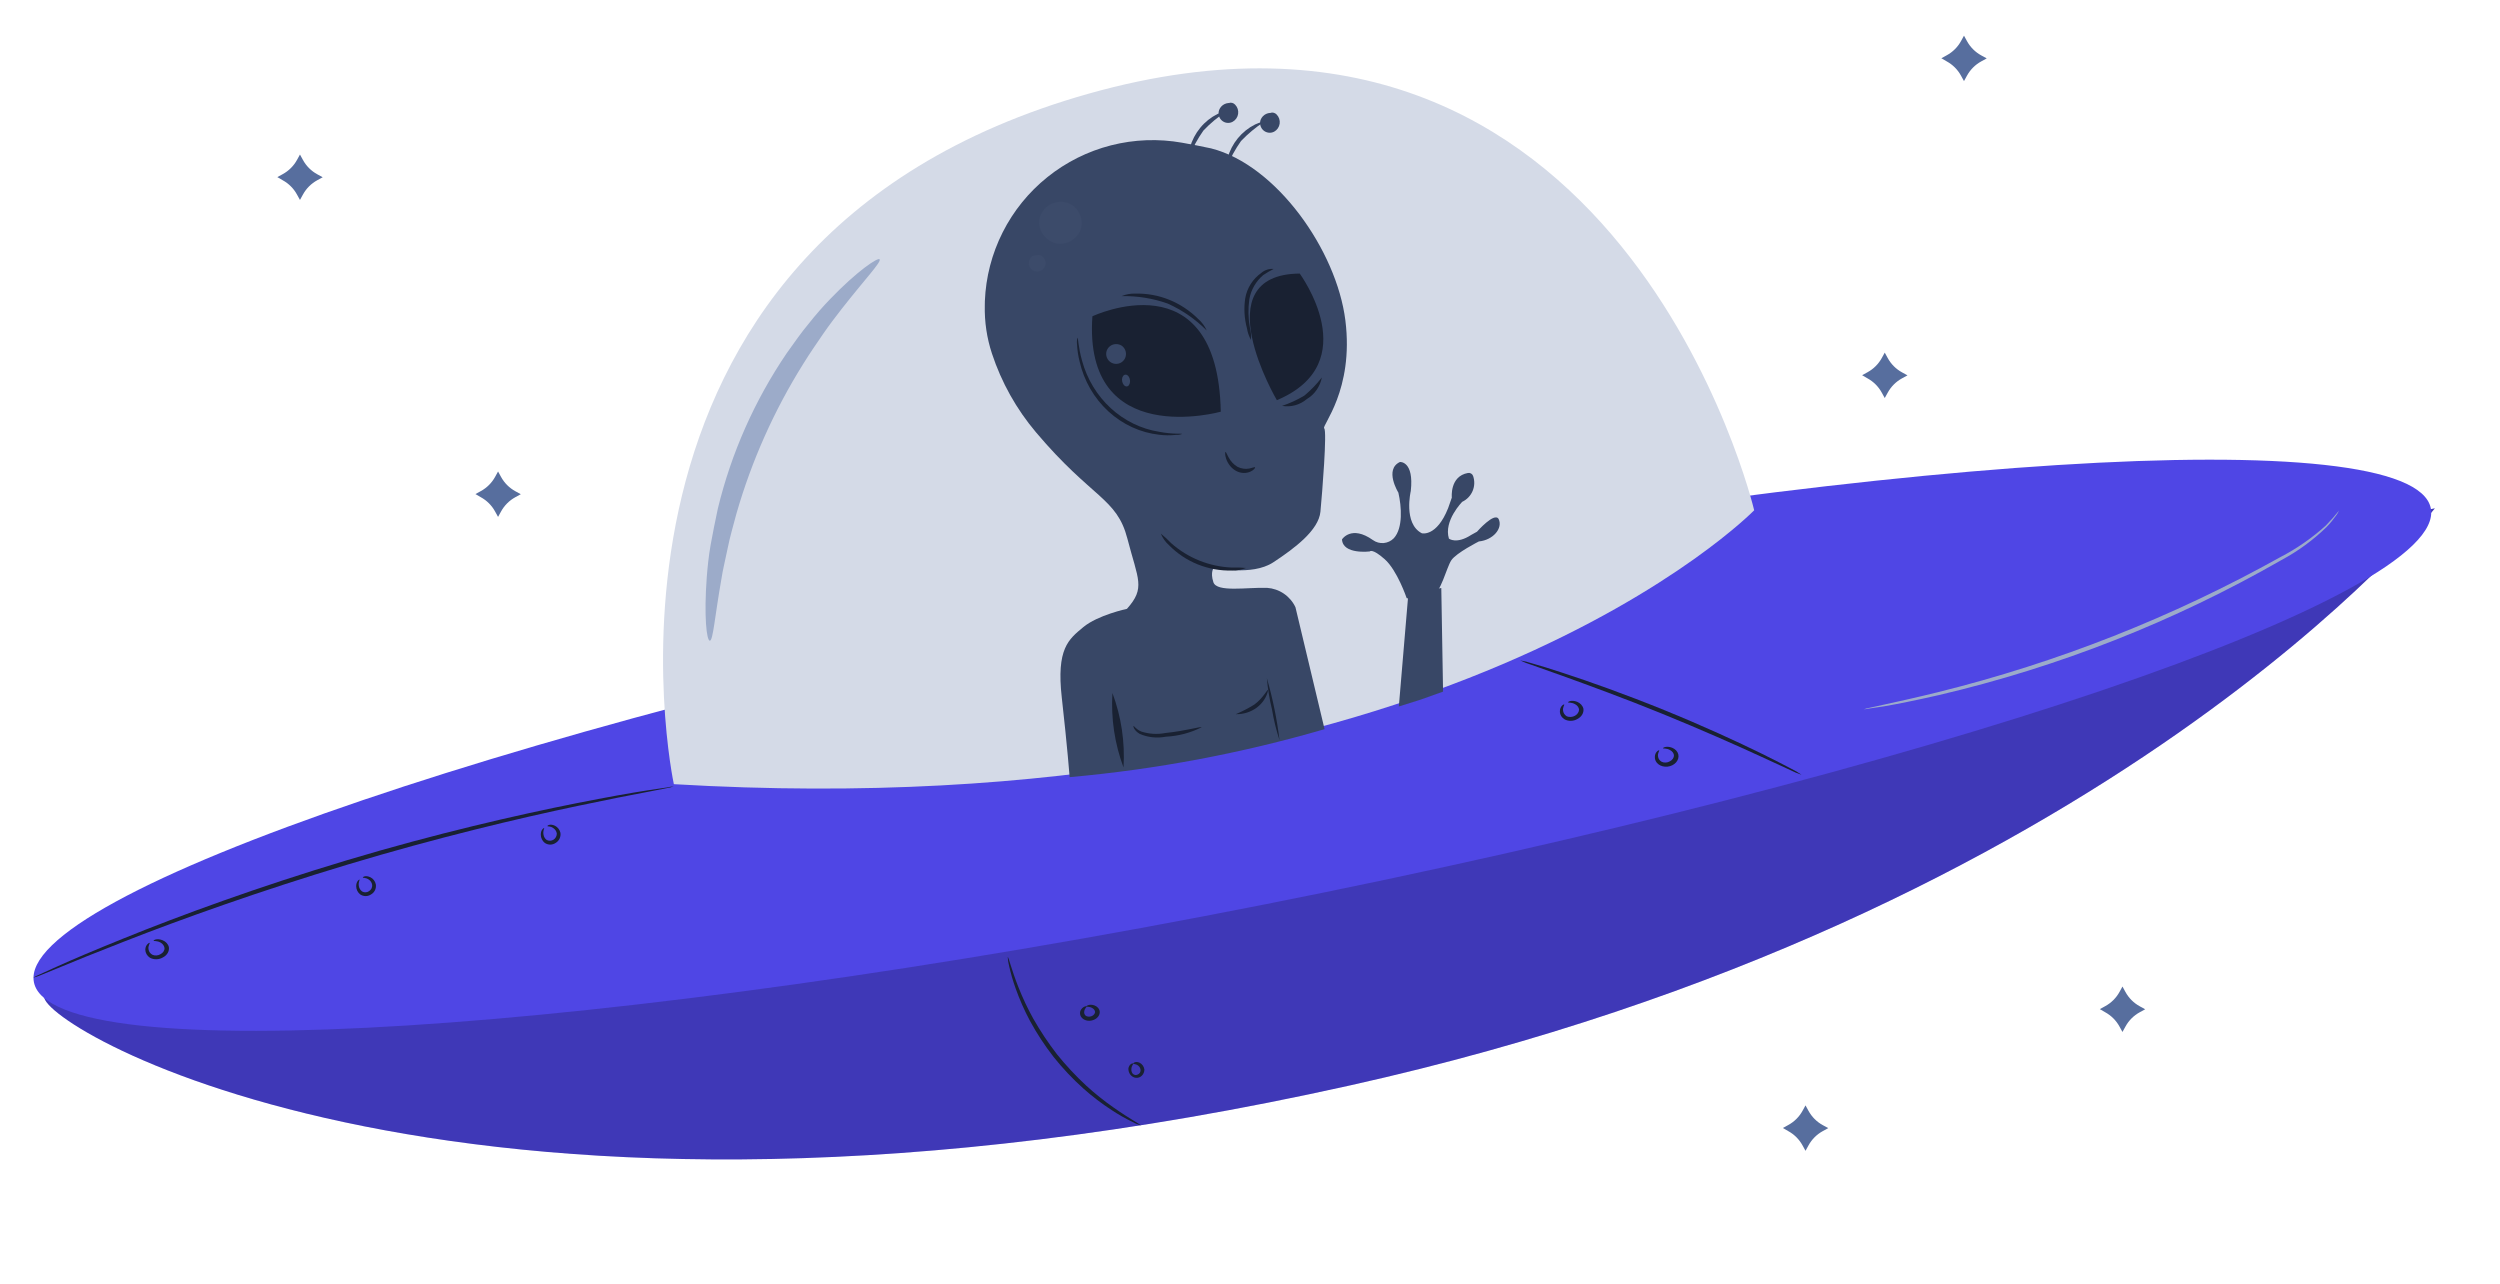
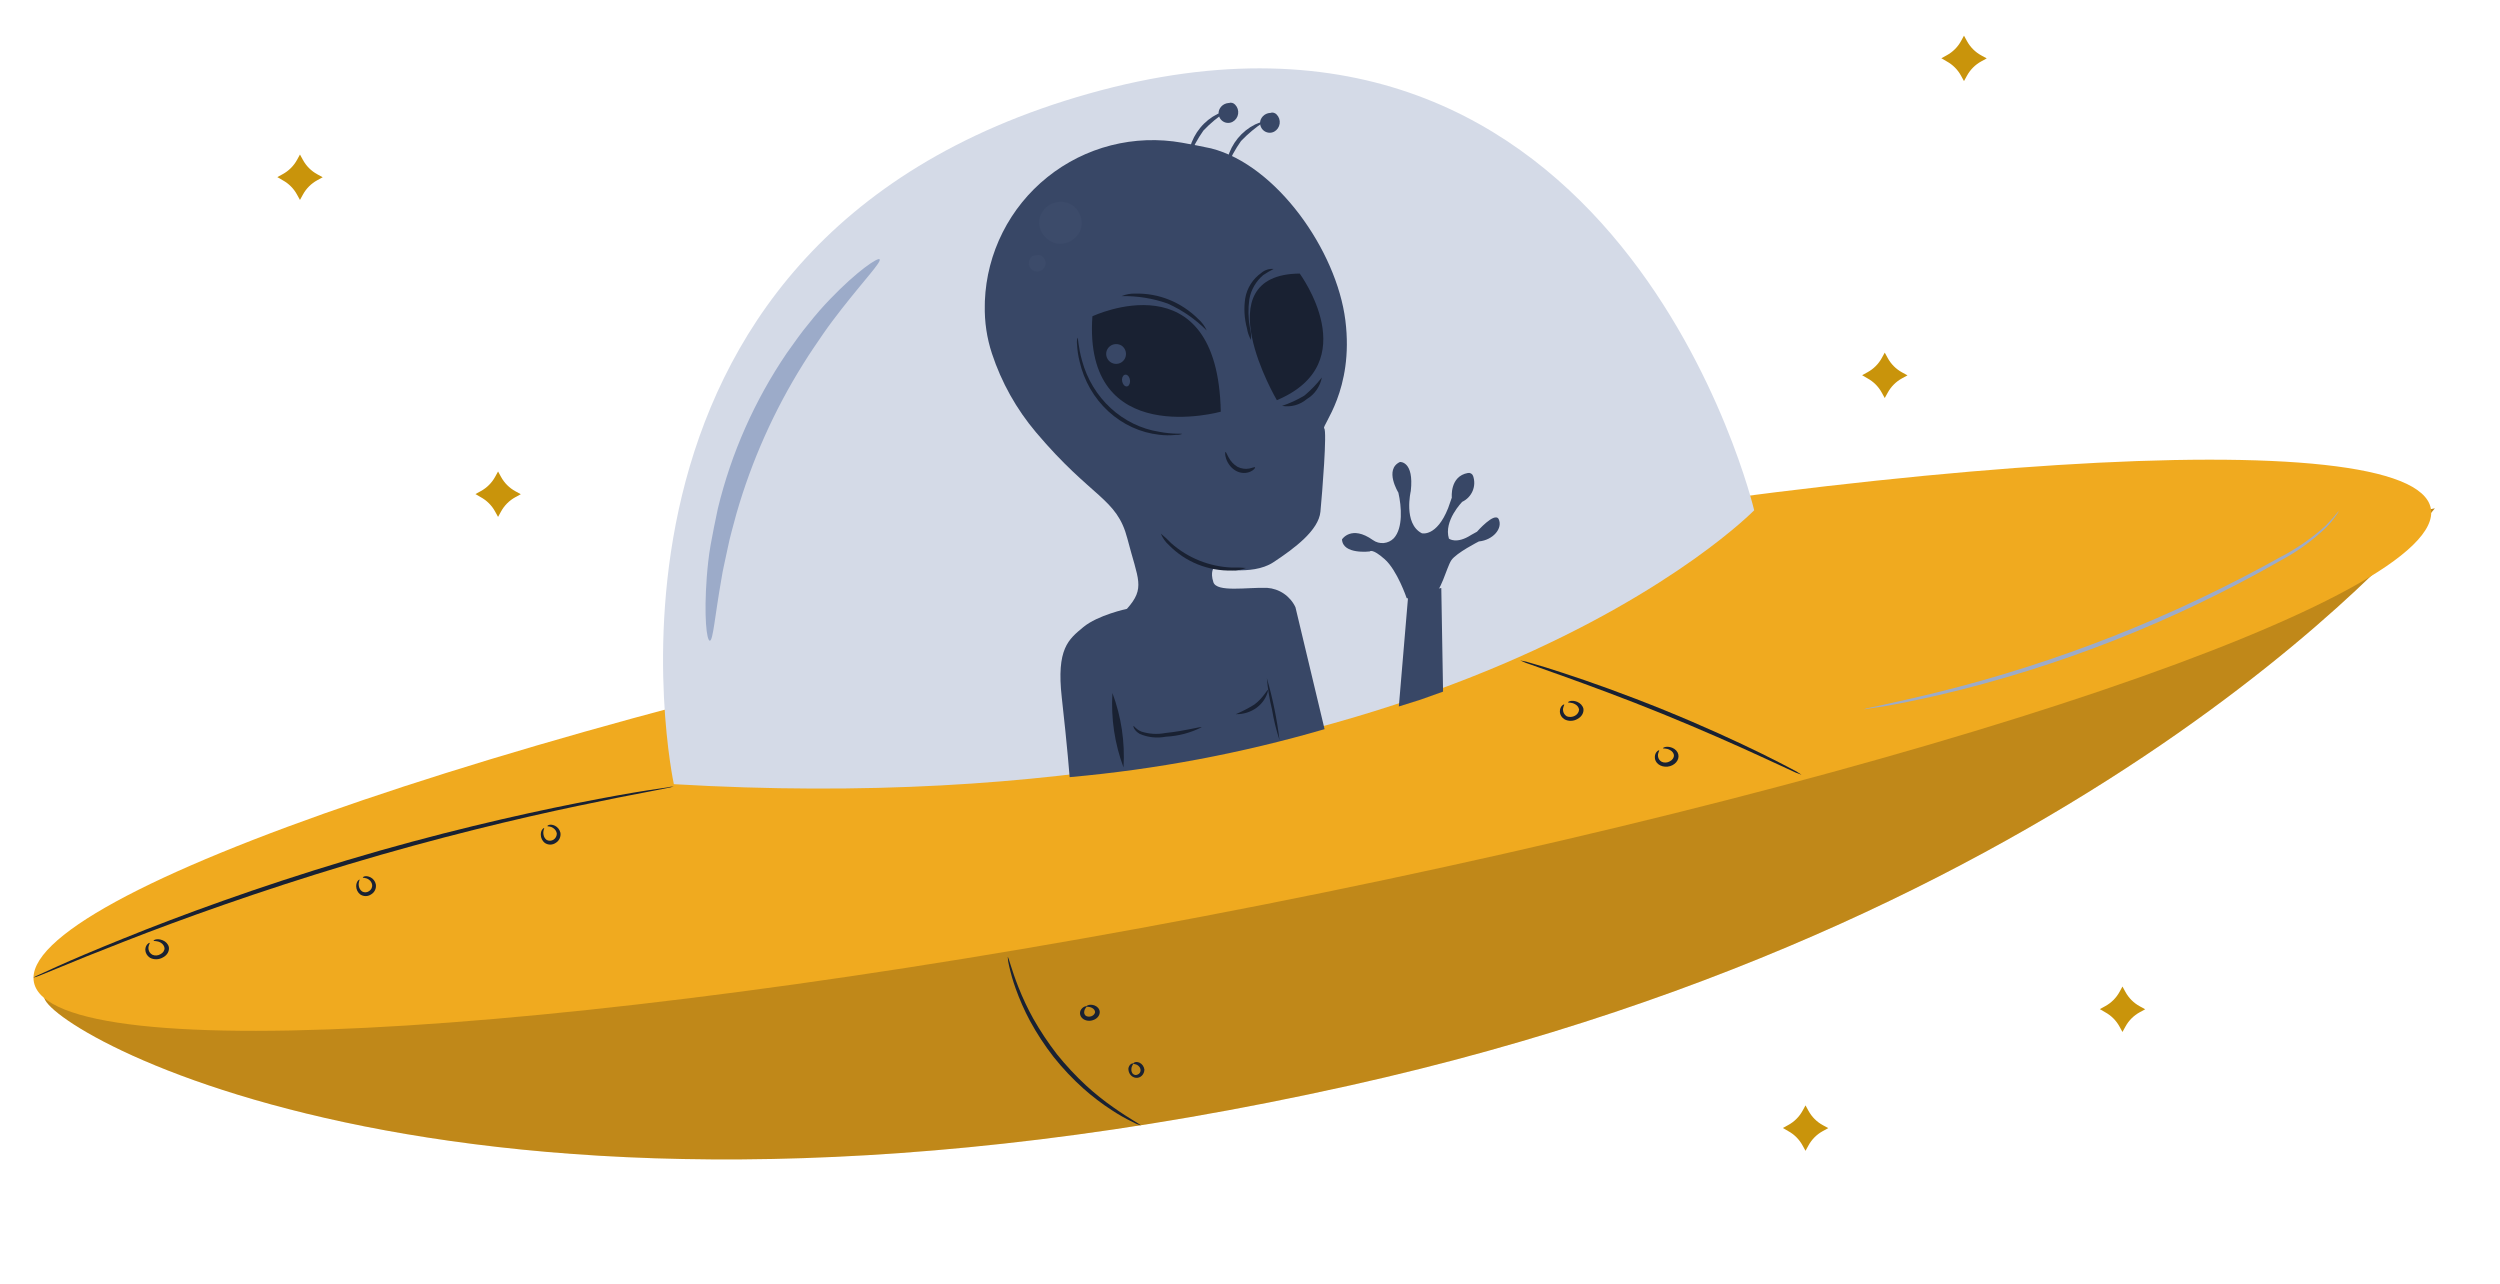
<svg xmlns="http://www.w3.org/2000/svg" width="631" height="324" viewbox="0 0 631 324" fill="none">
-   <path d="M11.139 251.506C10.397 259.2 117.384 323.723 340.77 273.954C532.729 231.211 614.553 128.305 614.553 128.305L11.139 251.506Z" fill="#4F46E5" />
+   <path d="M11.139 251.506C10.397 259.2 117.384 323.723 340.77 273.954C532.729 231.211 614.553 128.305 614.553 128.305L11.139 251.506Z" fill="#f0aa1f" />
  <path opacity="0.2" d="M11.139 251.506C10.397 259.2 117.384 323.723 340.77 273.954C532.729 231.211 614.553 128.305 614.553 128.305L11.139 251.506Z" fill="black" />
-   <path d="M319.006 228.313C486.063 195.277 617.93 150.496 613.534 128.289C609.14 106.084 470.151 114.861 303.091 147.897C136.034 180.932 4.169 225.713 8.563 247.92C12.957 270.125 151.948 261.346 319.006 228.313Z" fill="#4F46E5" />
+   <path d="M319.006 228.313C486.063 195.277 617.93 150.496 613.534 128.289C609.14 106.084 470.151 114.861 303.091 147.897C136.034 180.932 4.169 225.713 8.563 247.92C12.957 270.125 151.948 261.346 319.006 228.313Z" fill="#f0aa1f" />
  <path d="M170.078 197.925C170.078 197.925 140.689 61.425 274.861 23.617C409.033 -14.194 442.756 128.794 442.756 128.794C442.756 128.794 364.254 209.375 170.078 197.925Z" fill="#D4DAE7" />
  <path d="M222.005 65.449C222.561 66.037 218.345 70.422 212.372 78.058C210.903 79.963 209.278 82.054 207.673 84.405C206.067 86.758 204.323 89.272 202.682 91.935C195.354 103.661 189.701 116.347 185.882 129.629C185.058 132.717 184.207 135.627 183.661 138.392C183.114 141.154 182.425 143.776 182.083 146.143C180.403 155.66 179.98 161.716 179.166 161.717C178.349 161.715 177.647 155.623 178.394 145.575C178.593 143.086 178.862 140.365 179.371 137.485C179.878 134.606 180.521 131.523 181.201 128.293C184.599 114.307 190.485 101.044 198.577 89.132C200.5 86.447 202.277 83.867 204.182 81.612C205.863 79.475 207.652 77.426 209.542 75.471C216.421 68.311 221.601 64.92 222.005 65.449Z" fill="#9CABC9" />
  <path d="M590.373 128.868C590.193 129.283 589.965 129.673 589.695 130.033C588.953 131.093 588.131 132.09 587.235 133.019C583.832 136.328 579.986 139.139 575.809 141.373C548.78 156.866 519.663 168.34 489.363 175.442C483.473 176.789 478.818 177.707 475.573 178.271L471.78 178.835C471.341 178.932 470.897 178.998 470.448 179.033C470.867 178.86 471.308 178.74 471.756 178.674L475.491 177.852C478.754 177.141 483.453 176.115 489.23 174.683C519.361 167.21 548.373 155.763 575.519 140.638C579.686 138.485 583.556 135.797 587.037 132.641C588.214 131.442 589.328 130.183 590.373 128.868Z" fill="#9CABC9" />
  <path d="M287.908 284.052C287.198 283.846 286.514 283.556 285.872 283.189C284.057 282.318 282.303 281.322 280.624 280.21C278.107 278.588 275.723 276.773 273.49 274.781C270.758 272.34 268.238 269.676 265.959 266.813C263.71 263.929 261.701 260.868 259.955 257.656C258.552 255.027 257.347 252.297 256.349 249.491C255.666 247.602 255.109 245.671 254.676 243.709C254.488 242.996 254.379 242.264 254.352 241.526C254.55 241.497 255.225 244.531 257.051 249.165C258.129 251.898 259.385 254.558 260.81 257.129C262.588 260.258 264.586 263.257 266.788 266.108C269.043 268.914 271.503 271.55 274.147 273.999C276.321 275.991 278.627 277.837 281.049 279.525C285.175 282.449 287.999 283.857 287.908 284.052Z" fill="#192132" />
  <path d="M274.301 254.03C274.322 254.172 273.751 254.502 273.669 255.275C273.623 255.479 273.634 255.686 273.702 255.88C273.769 256.074 273.89 256.249 274.057 256.392C274.263 256.513 274.503 256.584 274.76 256.6C275.014 256.615 275.276 256.573 275.514 256.481C275.751 256.387 275.957 256.243 276.113 256.066C276.27 255.888 276.368 255.681 276.402 255.467C276.391 255.263 276.326 255.066 276.209 254.891C276.093 254.715 275.929 254.568 275.732 254.454C274.99 253.989 274.301 254.195 274.229 254.041C274.157 253.886 274.921 253.341 276.195 253.748C276.571 253.88 276.892 254.091 277.132 254.361C277.371 254.632 277.52 254.952 277.568 255.294C277.612 255.734 277.479 256.184 277.19 256.572C276.903 256.962 276.478 257.267 275.977 257.444C275.548 257.612 275.079 257.677 274.621 257.632C274.166 257.586 273.741 257.432 273.396 257.189C273.053 256.943 272.805 256.619 272.682 256.25C272.559 255.883 272.566 255.487 272.701 255.111C273.246 253.94 274.328 253.881 274.301 254.03Z" fill="#192132" />
  <path d="M286.037 268.481C286.06 268.636 285.617 268.946 285.56 269.807C285.536 270.023 285.556 270.247 285.621 270.457C285.684 270.669 285.787 270.863 285.926 271.028C286.097 271.192 286.308 271.299 286.531 271.33C286.756 271.36 286.98 271.315 287.177 271.199C287.387 271.121 287.57 270.971 287.697 270.772C287.825 270.573 287.891 270.334 287.888 270.087C287.869 269.868 287.806 269.658 287.704 269.469C287.601 269.279 287.462 269.115 287.297 268.989C286.665 268.454 286.1 268.63 286.037 268.481C285.975 268.333 286.583 267.752 287.654 268.241C287.969 268.399 288.243 268.639 288.452 268.941C288.661 269.242 288.797 269.595 288.85 269.967C288.842 270.261 288.779 270.552 288.666 270.817C288.555 271.083 288.392 271.319 288.192 271.514C287.994 271.706 287.76 271.855 287.503 271.945C287.247 272.037 286.976 272.07 286.707 272.043C286.436 272.02 286.171 271.933 285.928 271.794C285.685 271.658 285.47 271.465 285.292 271.238C285.116 271.007 284.982 270.741 284.9 270.458C284.819 270.174 284.788 269.875 284.814 269.58C285.157 268.321 286.054 268.321 286.037 268.481Z" fill="#192132" />
  <path d="M8.385 246.767C8.87 246.458 9.382 246.197 9.916 245.987L14.412 243.946C18.222 242.21 23.962 239.778 31.12 236.89C45.294 231.135 65.179 223.832 87.571 217.121C109.963 210.407 130.616 205.676 145.632 202.705C153.139 201.22 159.242 200.128 163.458 199.48L168.332 198.755C168.894 198.618 169.466 198.533 170.044 198.501C169.499 198.679 168.942 198.818 168.375 198.911L163.534 199.857C159.339 200.646 153.251 201.838 145.759 203.424C130.789 206.574 110.22 211.457 87.85 218.185C65.481 224.914 45.614 232.051 31.373 237.631C24.241 240.414 18.502 242.721 14.559 244.375L9.996 246.241C9.473 246.459 8.935 246.636 8.385 246.767Z" fill="#192132" />
  <path d="M454.707 195.552C453.748 195.247 452.817 194.86 451.926 194.397L444.464 190.96C438.16 188.054 429.407 184.167 419.597 180.174C409.788 176.18 400.802 172.911 394.253 170.546L386.504 167.795C385.536 167.503 384.596 167.131 383.688 166.685C384.688 166.847 385.672 167.09 386.632 167.415C388.504 167.941 391.193 168.748 394.495 169.846C401.115 172 410.175 175.219 420.005 179.207C429.833 183.198 438.567 187.229 444.79 190.287C447.897 191.837 450.411 193.113 452.116 194.025C453.024 194.459 453.89 194.968 454.707 195.552Z" fill="#192132" />
  <path d="M394.796 177.812C394.95 177.909 394.344 178.491 394.538 179.487C394.63 180.022 394.965 180.497 395.472 180.806C395.793 180.929 396.151 180.98 396.51 180.953C396.869 180.928 397.216 180.824 397.526 180.652C397.833 180.481 398.087 180.248 398.267 179.973C398.45 179.699 398.549 179.393 398.559 179.084C398.517 178.817 398.41 178.561 398.247 178.334C398.081 178.107 397.862 177.914 397.602 177.77C396.664 177.2 395.822 177.423 395.777 177.272C395.732 177.122 396.617 176.576 398.06 177.129C398.463 177.295 398.813 177.536 399.088 177.833C399.364 178.133 399.558 178.484 399.653 178.863C399.728 179.366 399.621 179.881 399.355 180.345C399.087 180.811 398.668 181.2 398.152 181.47C397.66 181.763 397.086 181.926 396.499 181.94C395.915 181.955 395.346 181.816 394.867 181.545C394.505 181.314 394.211 181.013 394.012 180.665C393.811 180.315 393.71 179.927 393.714 179.529C393.723 178.189 394.757 177.701 394.796 177.812Z" fill="#192132" />
  <path d="M137.362 209.025C137.38 209.142 137 209.693 137.184 210.673C137.222 210.942 137.315 211.198 137.455 211.429C137.596 211.661 137.78 211.86 137.999 212.014C138.269 212.153 138.571 212.217 138.873 212.2C139.175 212.186 139.466 212.092 139.72 211.926C139.977 211.762 140.184 211.533 140.327 211.259C140.471 210.987 140.544 210.68 140.538 210.37C140.496 210.104 140.399 209.851 140.258 209.624C140.114 209.397 139.928 209.201 139.709 209.053C138.908 208.44 138.211 208.662 138.169 208.509C138.126 208.359 138.856 207.835 140.077 208.423C140.42 208.596 140.721 208.843 140.959 209.152C141.197 209.458 141.367 209.814 141.453 210.195C141.528 210.697 141.454 211.209 141.24 211.663C141.026 212.117 140.685 212.494 140.259 212.745C139.852 213.027 139.372 213.179 138.879 213.179C138.386 213.178 137.902 213.026 137.492 212.741C137.187 212.499 136.94 212.187 136.767 211.834C136.596 211.479 136.502 211.09 136.496 210.695C136.473 209.375 137.324 208.894 137.362 209.025Z" fill="#192132" />
  <path d="M90.772 222.028C90.79 222.145 90.406 222.675 90.574 223.676C90.62 223.943 90.717 224.198 90.86 224.429C91.004 224.657 91.191 224.855 91.409 225.012C91.676 225.163 91.978 225.236 92.283 225.223C92.587 225.208 92.882 225.108 93.132 224.932C93.398 224.779 93.614 224.549 93.758 224.274C93.901 223.998 93.963 223.685 93.94 223.373C93.902 223.105 93.811 222.847 93.67 222.616C93.53 222.384 93.343 222.186 93.125 222.034C92.324 221.443 91.622 221.645 91.58 221.492C91.537 221.342 92.272 220.838 93.497 221.425C93.839 221.595 94.141 221.844 94.376 222.15C94.613 222.458 94.778 222.816 94.858 223.195C94.941 223.696 94.873 224.206 94.662 224.661C94.45 225.116 94.105 225.493 93.676 225.739C93.268 226.022 92.786 226.174 92.291 226.173C91.796 226.173 91.311 226.022 90.9 225.737C90.594 225.496 90.346 225.185 90.173 224.833C90.001 224.478 89.907 224.09 89.902 223.695C89.898 222.375 90.734 221.896 90.772 222.028Z" fill="#192132" />
  <path d="M37.78 237.985C37.909 238.083 37.304 238.665 37.498 239.661C37.538 239.931 37.645 240.186 37.811 240.413C37.977 240.64 38.196 240.831 38.456 240.977C38.77 241.123 39.13 241.187 39.495 241.161C39.86 241.135 40.211 241.02 40.511 240.83C40.833 240.673 41.101 240.44 41.278 240.162C41.458 239.884 41.544 239.571 41.523 239.26C41.433 238.724 41.095 238.249 40.589 237.94C39.651 237.37 38.785 237.599 38.762 237.444C38.739 237.291 39.604 236.748 41.051 237.32C41.454 237.482 41.805 237.723 42.079 238.025C42.349 238.325 42.536 238.677 42.623 239.057C42.7 239.554 42.598 240.066 42.334 240.528C42.069 240.988 41.652 241.376 41.14 241.643C40.645 241.938 40.065 242.103 39.475 242.117C38.885 242.131 38.31 241.995 37.827 241.721C37.472 241.483 37.185 241.181 36.986 240.833C36.787 240.485 36.681 240.099 36.673 239.705C36.705 238.362 37.74 237.871 37.78 237.985Z" fill="#192132" />
  <path d="M418.765 189.394C418.918 189.486 418.312 190.054 418.499 191.003C418.537 191.263 418.638 191.512 418.797 191.733C418.956 191.954 419.172 192.142 419.425 192.283C419.736 192.429 420.094 192.492 420.458 192.469C420.818 192.445 421.172 192.336 421.473 192.152C421.796 191.994 422.066 191.764 422.248 191.49C422.432 191.214 422.521 190.907 422.508 190.599C422.464 190.342 422.36 190.098 422.196 189.882C422.034 189.663 421.817 189.48 421.561 189.341C420.626 188.772 419.789 189.012 419.744 188.865C419.7 188.72 420.585 188.185 422.02 188.718C422.423 188.876 422.774 189.106 423.047 189.397C423.321 189.689 423.511 190.03 423.604 190.398C423.683 190.743 423.675 191.1 423.58 191.448C423.483 191.798 423.302 192.128 423.047 192.422C422.792 192.715 422.469 192.961 422.097 193.147C421.727 193.333 421.32 193.453 420.9 193.5C420.479 193.546 420.057 193.518 419.659 193.415C419.262 193.314 418.9 193.142 418.598 192.91C418.293 192.679 418.053 192.394 417.896 192.074C417.737 191.754 417.665 191.404 417.681 191.049C417.694 189.765 418.724 189.266 418.765 189.394Z" fill="#192132" />
  <path d="M298.363 36.022C292.405 34.961 286.288 35.187 280.423 36.684C274.56 38.181 269.083 40.917 264.367 44.704C259.648 48.489 255.799 53.241 253.076 58.637C250.353 64.033 248.818 69.949 248.58 75.984L248.563 77.107C248.47 81.222 249.079 85.322 250.366 89.229C252.762 96.506 256.534 103.253 261.478 109.106C275.66 125.9 281.874 125.587 284.559 135.972C287.247 146.358 289.176 148.37 284.439 153.673C284.439 153.673 277.088 155.235 273.403 158.304C269.721 161.375 266.596 163.673 267.997 176.1C269.396 188.529 269.98 196.153 269.98 196.153C291.77 194.208 313.319 190.151 334.323 184.04L326.973 153.268C326.325 151.888 325.317 150.706 324.057 149.845C322.795 148.984 321.327 148.476 319.803 148.373C314.721 148.213 307.115 149.568 306.256 146.948C305.397 144.329 306.399 143.245 306.399 143.245C306.399 143.245 315.932 145.509 321.373 141.932C326.814 138.355 332.829 133.819 333.276 129.154C333.725 124.489 334.985 108.693 334.225 108.115C333.468 107.536 341.787 98.504 339.573 80.867C337.358 63.228 322.2 41.654 305.691 37.455C303.151 36.912 300.708 36.433 298.363 36.022Z" fill="#384766" />
  <path d="M275.721 79.831C275.721 79.831 307.362 64.83 308.123 103.913C308.123 103.913 273.352 113.635 275.721 79.831Z" fill="#192132" />
  <path d="M322.281 101.004C322.281 101.004 303.583 69.238 328.059 69.046C328.074 69.145 344.709 91.575 322.281 101.004Z" fill="#192132" />
  <path d="M373.263 136.662C373.263 136.662 367.553 139.552 366.316 141.409C365.078 143.267 363.72 149.552 361.363 150.637C359.32 151.28 357.149 151.399 355.049 150.983C355.049 150.983 352.673 143.95 349.491 141.137C346.309 138.325 345.74 139.185 345.74 139.185C345.74 139.185 338.928 140.034 338.72 136.147C338.72 136.147 341.053 132.433 346.522 136.313C347.309 136.881 348.275 137.147 349.244 137.063C350.211 136.978 351.117 136.549 351.796 135.854C354.156 133.28 353.759 127.868 352.948 124.337C352.948 124.337 349.315 118.489 353.353 116.603C353.353 116.603 356.936 116.335 356.082 123.931C356.082 123.931 354.132 132.16 358.874 134.597C358.874 134.597 362.585 135.598 365.506 128.263L366.439 125.596C366.439 125.596 365.864 120.211 370.51 119.378C370.779 119.327 371.059 119.375 371.296 119.511C371.535 119.648 371.716 119.864 371.806 120.123C372.24 121.355 372.199 122.703 371.695 123.908C371.192 125.114 370.257 126.091 369.074 126.652C369.074 126.652 364.322 131.44 365.707 135.95C365.707 135.95 367.589 137.446 371.34 135.009L372.796 134.201C372.796 134.201 377.22 129.135 378.255 131.002C379.378 133.323 376.876 136.309 373.263 136.662Z" fill="#384766" />
  <path d="M355.479 149.73L353.066 178.317L358.575 176.584L364.229 174.566L363.783 148.415L355.479 149.73Z" fill="#384766" />
  <g opacity="0.2">
    <path opacity="0.2" d="M266.864 51.031C265.647 51.209 264.528 51.8 263.691 52.702C262.856 53.606 262.354 54.766 262.268 55.994C262.274 57.25 262.701 58.469 263.48 59.454C264.259 60.442 265.346 61.14 266.567 61.438C267.809 61.663 269.091 61.456 270.204 60.857C271.316 60.256 272.192 59.297 272.687 58.134C273.111 56.945 273.11 55.645 272.685 54.456C272.262 53.265 271.438 52.258 270.356 51.606C269.667 51.226 268.901 51.002 268.116 50.952C267.332 50.901 266.543 51.022 265.809 51.308" fill="#9CABC9" />
  </g>
  <path d="M281.554 86.853C280.986 86.882 280.447 87.108 280.02 87.49C279.596 87.872 279.315 88.389 279.222 88.955C279.137 89.553 279.267 90.162 279.589 90.671C279.909 91.181 280.401 91.56 280.976 91.736C281.547 91.912 282.164 91.876 282.711 91.636C283.261 91.394 283.704 90.961 283.962 90.418C284.211 89.881 284.266 89.275 284.118 88.702C283.971 88.129 283.632 87.624 283.156 87.275C282.854 87.069 282.51 86.932 282.15 86.875C281.791 86.818 281.421 86.843 281.073 86.947" fill="#384766" />
  <path d="M284.065 94.575C283.837 94.573 283.625 94.692 283.465 94.911C283.307 95.126 283.209 95.429 283.19 95.768C283.188 96.12 283.264 96.477 283.41 96.786C283.556 97.091 283.761 97.325 283.993 97.446C284.224 97.571 284.465 97.571 284.675 97.45C284.887 97.328 285.052 97.094 285.142 96.786C285.22 96.534 285.244 96.246 285.21 95.951C285.174 95.659 285.083 95.378 284.946 95.144C284.811 94.909 284.636 94.734 284.445 94.636C284.254 94.541 284.054 94.529 283.873 94.604" fill="#384766" />
  <g opacity="0.2">
    <path opacity="0.2" d="M260.763 64.551C260.325 64.793 259.988 65.18 259.809 65.644C259.628 66.109 259.617 66.622 259.777 67.094C259.936 67.566 260.255 67.968 260.68 68.229C261.107 68.489 261.61 68.591 262.103 68.517C262.595 68.444 263.048 68.2 263.379 67.827C263.71 67.454 263.9 66.977 263.915 66.479C263.931 65.981 263.771 65.493 263.463 65.101C263.154 64.709 262.718 64.437 262.232 64.333" fill="#9CABC9" />
  </g>
  <path d="M298.352 109.536C297.863 109.718 297.341 109.796 296.818 109.764C295.406 109.921 293.979 109.911 292.566 109.729C287.827 109.2 283.343 107.134 279.745 103.825C276.147 100.517 273.612 96.127 272.494 91.272C272.13 89.826 271.91 88.347 271.837 86.857C271.772 86.312 271.812 85.761 271.953 85.236C272.147 85.207 272.118 87.541 273.121 91.076C274.381 95.687 276.891 99.833 280.343 103.012C283.797 106.191 288.047 108.264 292.573 108.982C296.07 109.667 298.344 109.349 298.352 109.536Z" fill="#192132" />
  <path d="M304.577 83.417C301.712 80.56 298.377 78.257 294.728 76.621C290.975 75.29 287.024 74.655 283.068 74.748C284.178 74.277 285.374 74.059 286.578 74.106C289.482 74.033 292.378 74.559 295.094 75.654C297.811 76.749 300.293 78.389 302.395 80.481C303.325 81.282 304.07 82.286 304.577 83.417Z" fill="#192132" />
  <path d="M315.751 85.799C315.234 84.886 314.888 83.887 314.73 82.854C314.065 80.395 313.916 77.829 314.294 75.306C314.507 74.022 314.983 72.787 315.687 71.679C316.391 70.568 317.313 69.606 318.401 68.845C318.822 68.49 319.31 68.221 319.839 68.055C320.368 67.89 320.924 67.832 321.476 67.881C320.568 68.346 319.687 68.863 318.84 69.426C316.992 70.999 315.754 73.143 315.339 75.494C314.995 77.898 315.042 80.337 315.479 82.723C315.742 83.725 315.833 84.766 315.751 85.799Z" fill="#192132" />
  <path d="M333.637 95.271C333.415 96.41 332.963 97.485 332.309 98.424C331.657 99.363 330.819 100.145 329.85 100.722C328.988 101.453 327.982 101.984 326.904 102.283C325.822 102.579 324.693 102.637 323.584 102.447C325.546 101.79 327.435 100.92 329.219 99.854C330.848 98.497 332.328 96.961 333.637 95.271Z" fill="#192132" />
  <path d="M316.794 117.971C316.813 118.102 316.511 118.619 315.657 119.016C315.09 119.276 314.478 119.399 313.86 119.377C313.239 119.356 312.624 119.19 312.047 118.89C311.472 118.587 310.948 118.158 310.506 117.625C310.062 117.09 309.712 116.465 309.472 115.781C309.125 114.732 309.217 114.068 309.328 114.052C309.44 114.035 309.642 114.633 310.084 115.421C310.631 116.452 311.415 117.287 312.343 117.825C313.297 118.301 314.335 118.451 315.334 118.255C316.236 118.054 316.712 117.803 316.794 117.971Z" fill="#192132" />
  <path d="M314.502 143.351C313.375 143.82 312.156 144.043 310.933 144.001C307.98 144.08 305.042 143.55 302.309 142.451C299.577 141.348 297.108 139.701 295.058 137.606C294.147 136.803 293.44 135.803 292.993 134.679C293.911 135.425 294.779 136.229 295.591 137.086C299.825 140.847 305.263 143.029 310.965 143.253C312.144 143.206 313.327 143.241 314.502 143.351Z" fill="#192132" />
  <path d="M283.574 193.707C281.326 187.657 280.389 181.356 280.779 174.914C283.026 180.964 283.963 187.264 283.574 193.707Z" fill="#192132" />
  <path d="M303.295 183.558C300.523 184.963 297.434 185.78 294.285 185.941C292.013 186.378 289.673 186.125 287.653 185.225C286.132 184.334 285.987 183.22 286.112 183.22C286.239 183.219 286.676 184.033 288.049 184.636C289.987 185.275 292.118 185.404 294.187 185.004C299.224 184.493 303.194 183.299 303.295 183.558Z" fill="#192132" />
  <path d="M322.953 186.819C322.135 184.329 321.496 181.731 321.054 179.083C320.415 176.485 319.976 173.815 319.749 171.14C321.228 176.225 322.308 181.504 322.956 186.839L322.953 186.819Z" fill="#192132" />
  <path d="M320.091 174.13C319.745 175.877 318.724 177.465 317.217 178.594C315.708 179.722 313.82 180.315 311.904 180.261C313.525 179.573 315.086 178.765 316.573 177.848C318.866 176.162 319.791 174.026 320.091 174.13Z" fill="#192132" />
  <path d="M318.993 30.797C316.899 32.163 314.967 33.773 313.235 35.593C311.778 37.649 310.562 39.876 309.615 42.228C309.496 42.246 309.475 41.286 309.84 39.889C310.353 38.059 311.232 36.359 312.426 34.901C313.619 33.443 315.1 32.258 316.773 31.421C318.073 30.807 318.953 30.676 318.993 30.797Z" fill="#384766" />
  <path d="M321.58 28.634C320.92 28.416 320.202 28.459 319.571 28.754C318.942 29.051 318.446 29.576 318.185 30.228C318.022 30.693 318.003 31.197 318.128 31.675C318.252 32.154 318.519 32.582 318.89 32.907C319.26 33.231 319.719 33.434 320.204 33.491C320.691 33.549 321.182 33.456 321.615 33.224C321.98 33.021 322.295 32.734 322.532 32.388C322.771 32.04 322.924 31.642 322.985 31.224C323.043 30.806 323.007 30.378 322.878 29.977C322.746 29.574 322.524 29.209 322.231 28.907C322.037 28.699 321.791 28.546 321.517 28.467C321.244 28.39 320.956 28.387 320.683 28.46" fill="#384766" />
  <path d="M309.503 28.169C307.402 29.522 305.469 31.126 303.745 32.95C302.285 35.011 301.07 37.241 300.126 39.595C300.005 39.613 299.988 38.671 300.33 37.256C300.851 35.418 301.741 33.712 302.944 32.251C304.138 30.791 305.624 29.604 307.299 28.77C308.501 28.173 309.465 28.05 309.503 28.169Z" fill="#384766" />
  <path d="M311.101 26.133C310.438 25.915 309.72 25.963 309.09 26.263C308.463 26.562 307.971 27.092 307.714 27.745C307.546 28.211 307.523 28.717 307.649 29.198C307.771 29.68 308.039 30.11 308.41 30.433C308.782 30.757 309.242 30.96 309.73 31.012C310.215 31.064 310.707 30.966 311.135 30.728C311.5 30.527 311.815 30.243 312.051 29.896C312.29 29.55 312.445 29.154 312.503 28.736C312.564 28.32 312.528 27.893 312.397 27.492C312.265 27.091 312.046 26.726 311.752 26.426C311.561 26.212 311.315 26.056 311.042 25.977C310.769 25.895 310.48 25.898 310.206 25.979" fill="#384766" />
-   <path d="M495.711 9L496.456 10.362C497.292 11.897 498.553 13.158 500.088 13.994L501.45 14.739L500.088 15.483C498.553 16.319 497.292 17.58 496.456 19.115L495.711 20.468L494.967 19.115C494.131 17.58 492.87 16.319 491.335 15.483L490 14.702L491.353 13.958C492.888 13.122 494.149 11.861 494.985 10.326L495.711 9Z" fill="#576E9E" />
-   <path d="M125.711 119L126.456 120.362C127.292 121.897 128.553 123.158 130.088 123.994L131.45 124.738L130.088 125.483C128.553 126.319 127.292 127.58 126.456 129.115L125.711 130.468L124.967 129.115C124.131 127.58 122.87 126.319 121.335 125.483L120 124.702L121.353 123.958C122.888 123.122 124.149 121.861 124.985 120.326L125.711 119Z" fill="#576E9E" />
-   <path d="M535.711 249L536.456 250.362C537.292 251.897 538.553 253.158 540.088 253.994L541.45 254.738L540.088 255.483C538.553 256.319 537.292 257.58 536.456 259.115L535.711 260.468L534.967 259.115C534.131 257.58 532.87 256.319 531.335 255.483L530 254.702L531.353 253.958C532.888 253.122 534.149 251.861 534.985 250.326L535.711 249Z" fill="#576E9E" />
-   <path d="M455.711 279L456.456 280.362C457.292 281.897 458.553 283.158 460.088 283.994L461.45 284.738L460.088 285.483C458.553 286.319 457.292 287.58 456.456 289.115L455.711 290.468L454.967 289.115C454.131 287.58 452.87 286.319 451.335 285.483L450 284.702L451.353 283.958C452.888 283.122 454.149 281.861 454.985 280.326L455.711 279Z" fill="#576E9E" />
-   <path d="M475.711 89L476.456 90.362C477.292 91.897 478.553 93.158 480.088 93.994L481.45 94.739L480.088 95.483C478.553 96.319 477.292 97.58 476.456 99.115L475.711 100.468L474.967 99.115C474.131 97.58 472.87 96.319 471.335 95.483L470 94.702L471.353 93.958C472.888 93.122 474.149 91.861 474.985 90.326L475.711 89Z" fill="#576E9E" />
-   <path d="M75.711 39L76.456 40.362C77.292 41.897 78.553 43.158 80.088 43.994L81.45 44.739L80.088 45.483C78.553 46.319 77.292 47.58 76.456 49.115L75.711 50.468L74.967 49.115C74.131 47.58 72.87 46.319 71.335 45.483L70 44.702L71.353 43.958C72.888 43.122 74.149 41.861 74.985 40.326L75.711 39Z" fill="#576E9E" />
+   <path d="M495.711 9L496.456 10.362C497.292 11.897 498.553 13.158 500.088 13.994L501.45 14.739L500.088 15.483C498.553 16.319 497.292 17.58 496.456 19.115L495.711 20.468L494.967 19.115C494.131 17.58 492.87 16.319 491.335 15.483L490 14.702L491.353 13.958C492.888 13.122 494.149 11.861 494.985 10.326L495.711 9Z" fill="#c9940b" />
+   <path d="M125.711 119L126.456 120.362C127.292 121.897 128.553 123.158 130.088 123.994L131.45 124.738L130.088 125.483C128.553 126.319 127.292 127.58 126.456 129.115L125.711 130.468L124.967 129.115C124.131 127.58 122.87 126.319 121.335 125.483L120 124.702L121.353 123.958C122.888 123.122 124.149 121.861 124.985 120.326L125.711 119Z" fill="#c9940b" />
+   <path d="M535.711 249L536.456 250.362C537.292 251.897 538.553 253.158 540.088 253.994L541.45 254.738L540.088 255.483C538.553 256.319 537.292 257.58 536.456 259.115L535.711 260.468L534.967 259.115C534.131 257.58 532.87 256.319 531.335 255.483L530 254.702L531.353 253.958C532.888 253.122 534.149 251.861 534.985 250.326L535.711 249Z" fill="#c9940b" />
+   <path d="M455.711 279L456.456 280.362C457.292 281.897 458.553 283.158 460.088 283.994L461.45 284.738L460.088 285.483C458.553 286.319 457.292 287.58 456.456 289.115L455.711 290.468L454.967 289.115C454.131 287.58 452.87 286.319 451.335 285.483L450 284.702L451.353 283.958C452.888 283.122 454.149 281.861 454.985 280.326L455.711 279Z" fill="#c9940b" />
+   <path d="M475.711 89L476.456 90.362C477.292 91.897 478.553 93.158 480.088 93.994L481.45 94.739L480.088 95.483C478.553 96.319 477.292 97.58 476.456 99.115L475.711 100.468L474.967 99.115C474.131 97.58 472.87 96.319 471.335 95.483L470 94.702L471.353 93.958C472.888 93.122 474.149 91.861 474.985 90.326L475.711 89Z" fill="#c9940b" />
+   <path d="M75.711 39L76.456 40.362C77.292 41.897 78.553 43.158 80.088 43.994L81.45 44.739L80.088 45.483C78.553 46.319 77.292 47.58 76.456 49.115L75.711 50.468L74.967 49.115C74.131 47.58 72.87 46.319 71.335 45.483L70 44.702L71.353 43.958C72.888 43.122 74.149 41.861 74.985 40.326L75.711 39Z" fill="#c9940b" />
</svg>
